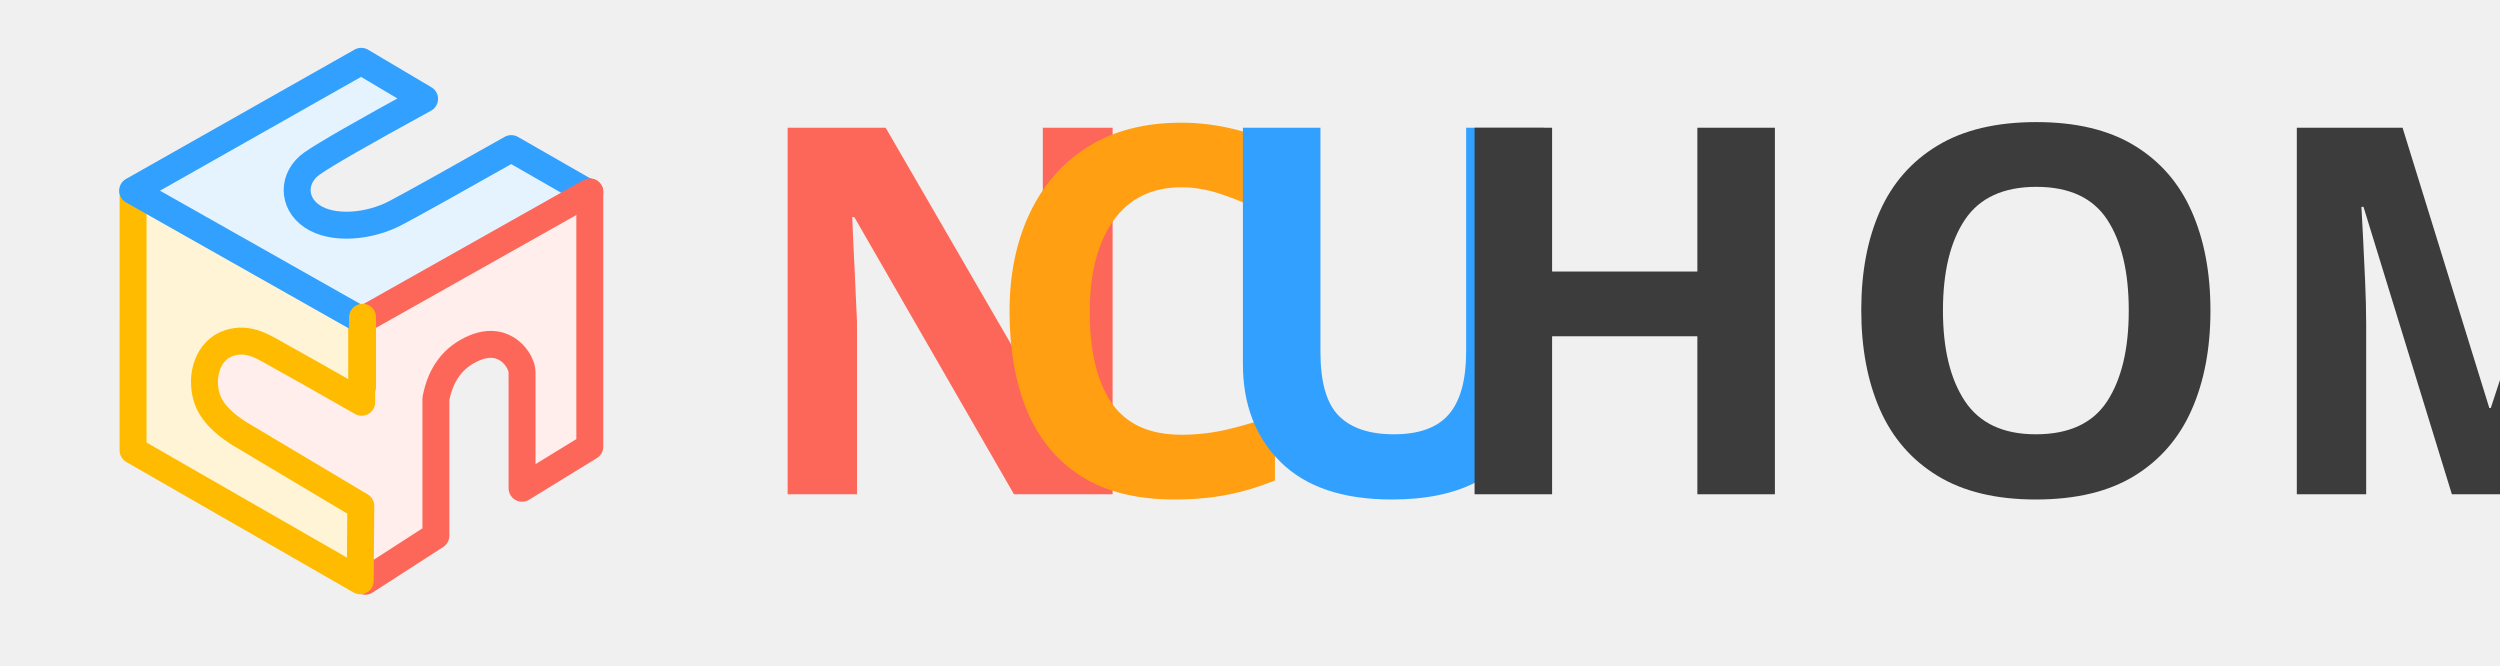
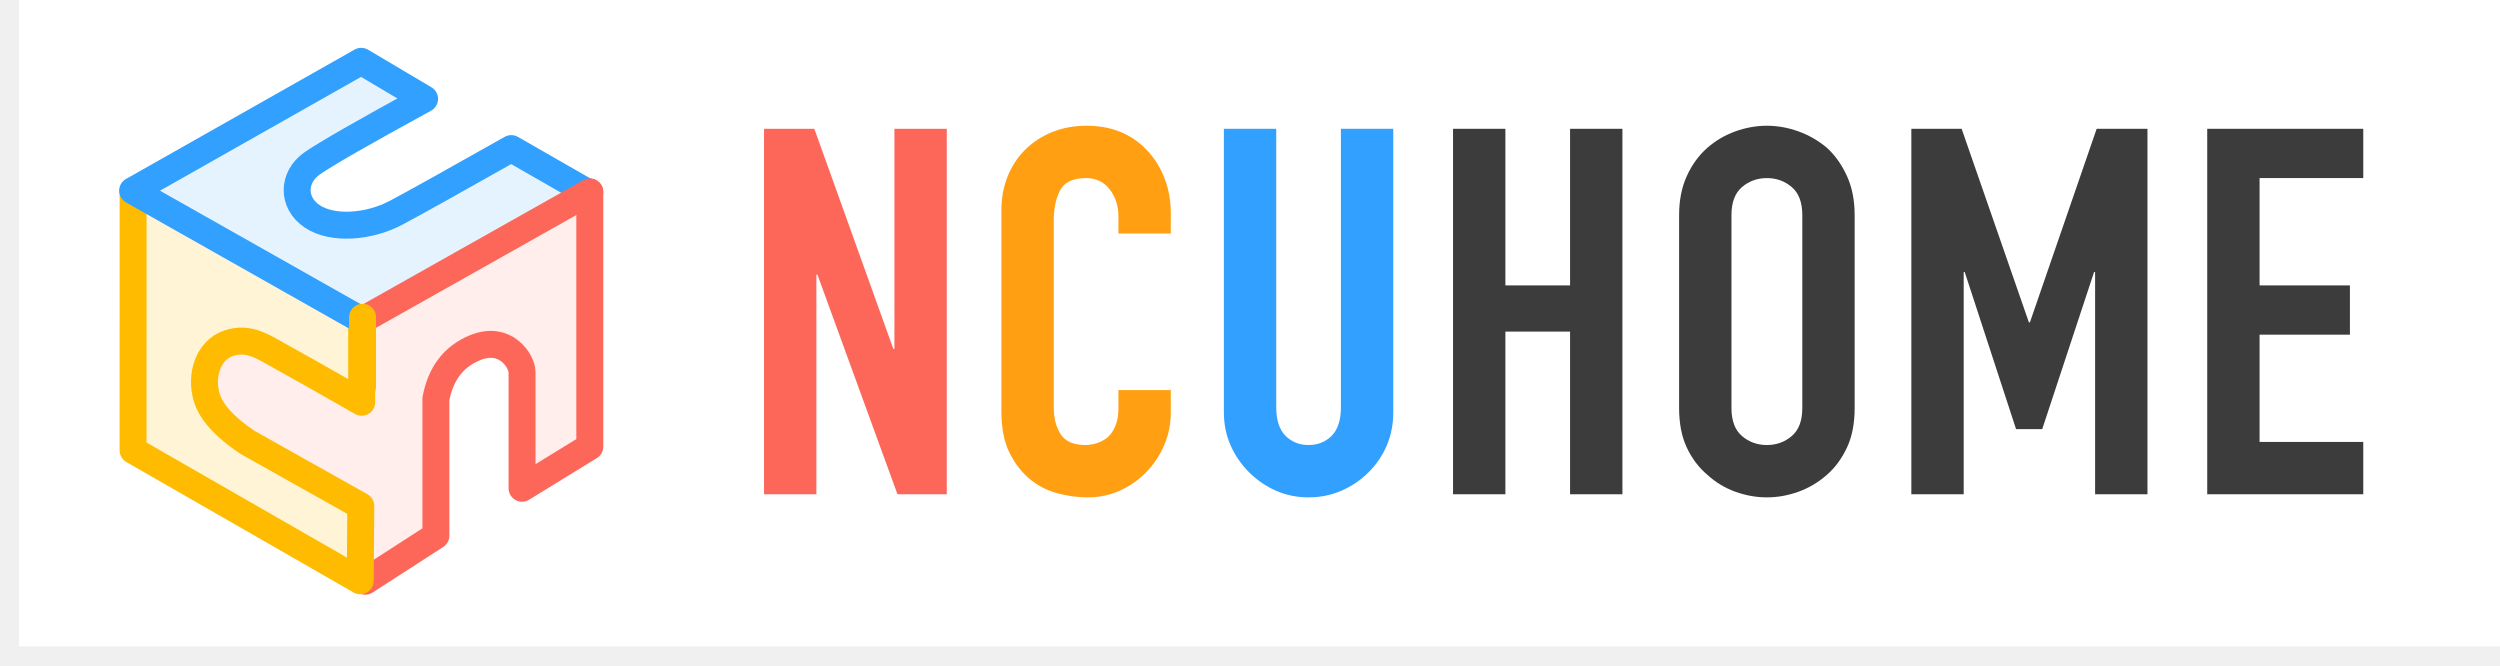
<svg xmlns="http://www.w3.org/2000/svg" width="263px" height="70px" viewBox="0 0 263 70" version="1.1">
  <g id="Vega" stroke="none" stroke-width="1" fill="none" fill-rule="evenodd">
    <g id="iPhone-X备份" transform="translate(-40, -595)">
      <g id="编组-3" transform="translate(42, 595)">
-         <text id="NCUHOME" font-family="DINCondensed-Bold, DIN Condensed" font-size="54" font-style="condensed" font-weight="bold" letter-spacing="1.103">
-           <tspan x="76" y="52" fill="#FD675A">N</tspan>
-           <tspan x="101.079" y="52" fill="#FF9F11">C</tspan>
-           <tspan x="124.16" y="52" fill="#31A0FE">U</tspan>
-           <tspan x="148.267" y="52" fill="#3C3C3C">HOME</tspan>
-         </text>
+         <rect id="矩形" fill="#FFFFFF" x="0" y="0" width="261" height="68" />
+         <g id="NCUHOME" transform="translate(78.376, 13.228)" fill-rule="nonzero">
+           <polygon id="N" fill="#FD675A" points="5.508 38.772 5.508 15.66 5.616 15.66 14.04 38.772 19.224 38.772 19.224 0.324 13.716 0.324 13.716 23.49 13.608 23.49 5.292 0.324 0 0.324 0 38.772" />
+           <path d="M34.043,39.096 C35.267,39.096 36.41,38.853 37.472,38.367 C38.534,37.881 39.461,37.224 40.253,36.396 C41.045,35.568 41.666,34.623 42.116,33.561 C42.566,32.499 42.791,31.374 42.791,30.186 L42.791,30.186 L42.791,27.81 L37.283,27.81 L37.283,29.7 C37.283,30.456 37.175,31.086 36.959,31.59 C36.743,32.094 36.473,32.49 36.149,32.778 C35.789,33.066 35.402,33.273 34.988,33.399 C34.574,33.525 34.187,33.588 33.827,33.588 C32.567,33.588 31.694,33.21 31.208,32.454 C30.722,31.698 30.479,30.762 30.479,29.646 L30.479,29.646 L30.479,9.99 C30.479,8.694 30.704,7.623 31.154,6.777 C31.604,5.931 32.513,5.508 33.881,5.508 C34.925,5.508 35.753,5.904 36.365,6.696 C36.977,7.488 37.283,8.424 37.283,9.504 L37.283,9.504 L37.283,11.34 L42.791,11.34 L42.791,9.18 C42.791,7.848 42.566,6.615 42.116,5.481 C41.666,4.347 41.045,3.366 40.253,2.538 C38.633,0.846 36.527,0 33.935,0 C32.603,0 31.388,0.225 30.29,0.675 C29.192,1.125 28.247,1.746 27.455,2.538 C26.663,3.33 26.051,4.266 25.619,5.346 C25.187,6.426 24.971,7.596 24.971,8.856 L24.971,8.856 L24.971,30.024 C24.971,31.788 25.25,33.237 25.808,34.371 C26.366,35.505 27.077,36.432 27.941,37.152 C28.805,37.872 29.777,38.376 30.857,38.664 C31.937,38.952 32.999,39.096 34.043,39.096 Z" id="C" fill="#FF9F11" />
+           <path d="M57.286,39.096 C58.51,39.096 59.662,38.862 60.742,38.394 C61.822,37.926 62.776,37.278 63.604,36.45 C64.432,35.622 65.071,34.677 65.521,33.615 C65.971,32.553 66.196,31.392 66.196,30.132 L66.196,30.132 L66.196,0.324 L60.688,0.324 L60.688,29.592 C60.688,30.96 60.364,31.968 59.716,32.616 C59.068,33.264 58.258,33.588 57.286,33.588 C56.314,33.588 55.504,33.264 54.856,32.616 C54.208,31.968 53.884,30.96 53.884,29.592 L53.884,29.592 L53.884,0.324 L48.376,0.324 L48.376,30.132 C48.376,31.392 48.61,32.553 49.078,33.615 C49.546,34.677 50.194,35.622 51.022,36.45 C51.85,37.278 52.795,37.926 53.857,38.394 C54.919,38.862 56.062,39.096 57.286,39.096 Z" id="U" fill="#31A0FE" />
+           <path d="M77.991,38.772 L77.991,21.654 L84.795,21.654 L84.795,38.772 L90.303,38.772 L90.303,0.324 L84.795,0.324 L84.795,16.794 L77.991,16.794 L77.991,0.324 L72.483,0.324 L72.483,38.772 L77.991,38.772 Z M105.5,39.096 C106.616,39.096 107.723,38.898 108.821,38.502 C109.919,38.106 110.918,37.512 111.818,36.72 C112.682,35.964 113.384,35.01 113.924,33.858 C114.464,32.706 114.734,31.32 114.734,29.7 L114.734,29.7 L114.734,9.396 C114.734,7.848 114.464,6.48 113.924,5.292 C113.384,4.104 112.682,3.114 111.818,2.322 C110.918,1.566 109.919,0.99 108.821,0.594 C107.723,0.198 106.616,0 105.5,0 C104.384,0 103.277,0.198 102.179,0.594 C101.081,0.99 100.1,1.566 99.236,2.322 C98.336,3.114 97.616,4.104 97.076,5.292 C96.536,6.48 96.266,7.848 96.266,9.396 L96.266,9.396 L96.266,29.7 C96.266,31.32 96.536,32.706 97.076,33.858 C97.616,35.01 98.336,35.964 99.236,36.72 C100.1,37.512 101.081,38.106 102.179,38.502 C103.277,38.898 104.384,39.096 105.5,39.096 Z M105.5,33.588 C104.492,33.588 103.619,33.273 102.881,32.643 C102.143,32.013 101.774,31.032 101.774,29.7 L101.774,29.7 L101.774,9.396 C101.774,8.064 102.143,7.083 102.881,6.453 C103.619,5.823 104.492,5.508 105.5,5.508 C106.508,5.508 107.381,5.823 108.119,6.453 C108.857,7.083 109.226,8.064 109.226,9.396 L109.226,9.396 L109.226,29.7 C109.226,31.032 108.857,32.013 108.119,32.643 C107.381,33.273 106.508,33.588 105.5,33.588 Z M126.205,38.772 L126.205,15.39 L126.313,15.39 L131.713,31.914 L134.467,31.914 L139.921,15.39 L140.029,15.39 L140.029,38.772 L145.537,38.772 L145.537,0.324 L140.191,0.324 L133.171,20.682 L133.063,20.682 L125.989,0.324 L120.697,0.324 L120.697,38.772 L126.205,38.772 Z M168.24,38.772 L168.24,33.264 L157.332,33.264 L157.332,21.978 L166.836,21.978 L166.836,16.794 L157.332,16.794 L157.332,5.508 L168.24,5.508 L168.24,0.324 L151.824,0.324 L151.824,38.772 L168.24,38.772 Z" id="HOME" fill="#3C3C3C" />
+         </g>
        <g id="编组-2">
          <path d="M35.438,61.146 L15.652,50.071 L17.893,24.936 L60.047,21.037 L60.047,47.504 L53.9,51.124 L53.164,39.267 C52.812,37.408 52.15,36.479 51.179,36.479 C49.723,36.479 45.489,37.112 44.37,40.679 C43.624,43.057 43.518,48.291 44.052,56.381 L35.438,61.146 Z" id="路径-24" fill="#FFEEEC" />
          <path d="M60.047,20.195 L60.047,46.985 L52.92,51.363 C52.92,43.945 52.92,39.872 52.92,39.143 C52.92,38.049 51.22,35.213 47.911,36.604 C45.705,37.532 44.353,39.317 43.856,41.959 L43.856,56.354 L36.427,61.146" id="路径-23" stroke="#FD675A" stroke-width="2.835" stroke-linecap="round" stroke-linejoin="round" />
-           <path d="M0.281,40.717 L23.921,54.37 L47.751,40.532 L40.967,36.548 L28.898,43.294 C26.522,44.717 24.552,45.245 22.986,44.878 C20.639,44.327 18.734,42.278 19.193,40.009 C19.652,37.741 21.591,36.936 23.194,35.953 C24.263,35.298 27.053,33.65 31.565,31.009 L24.144,26.724" id="路径-22" stroke="#FFBB00" stroke-width="2.835" fill="#FFF4D5" stroke-linecap="round" stroke-linejoin="round" transform="translate(24.01578, 40.54693) rotate(-300) translate(-24.01578, -40.54693) " />
+           <path d="M0.281,40.717 L23.921,54.37 L47.751,40.532 L40.967,36.548 L29.192,43.535 C26.62,44.798 24.552,45.245 22.986,44.878 C20.639,44.327 18.734,42.278 19.193,40.009 C19.652,37.741 21.591,36.936 23.194,35.953 C24.263,35.298 27.053,33.65 31.565,31.009 L24.144,26.724" id="路径-22" stroke="#FFBB00" stroke-width="2.835" fill="#FFF4D5" stroke-linecap="round" stroke-linejoin="round" transform="translate(24.01578, 40.54693) rotate(-300) translate(-24.01578, -40.54693) " />
          <path d="M60.047,20.369 L51.786,15.633 C45.608,19.124 41.567,21.374 39.663,22.383 C36.806,23.897 32.986,24.193 30.848,22.763 C28.71,21.333 28.754,18.642 30.848,17.181 C32.244,16.207 36.184,13.947 42.666,10.402 L36,6.451 L11.953,20.062 L36,33.659" id="路径-22" stroke="#31A0FE" stroke-width="2.835" fill="#E5F3FF" stroke-linejoin="round" />
          <line x1="36.142" y1="33.659" x2="60.047" y2="20.195" id="路径-22" stroke="#FD675A" stroke-width="2.835" stroke-linecap="round" stroke-linejoin="round" />
          <line x1="36.142" y1="33.378" x2="36.142" y2="40.671" id="路径-25" stroke="#FFBB00" stroke-width="2.835" stroke-linecap="round" />
        </g>
      </g>
    </g>
  </g>
</svg>
